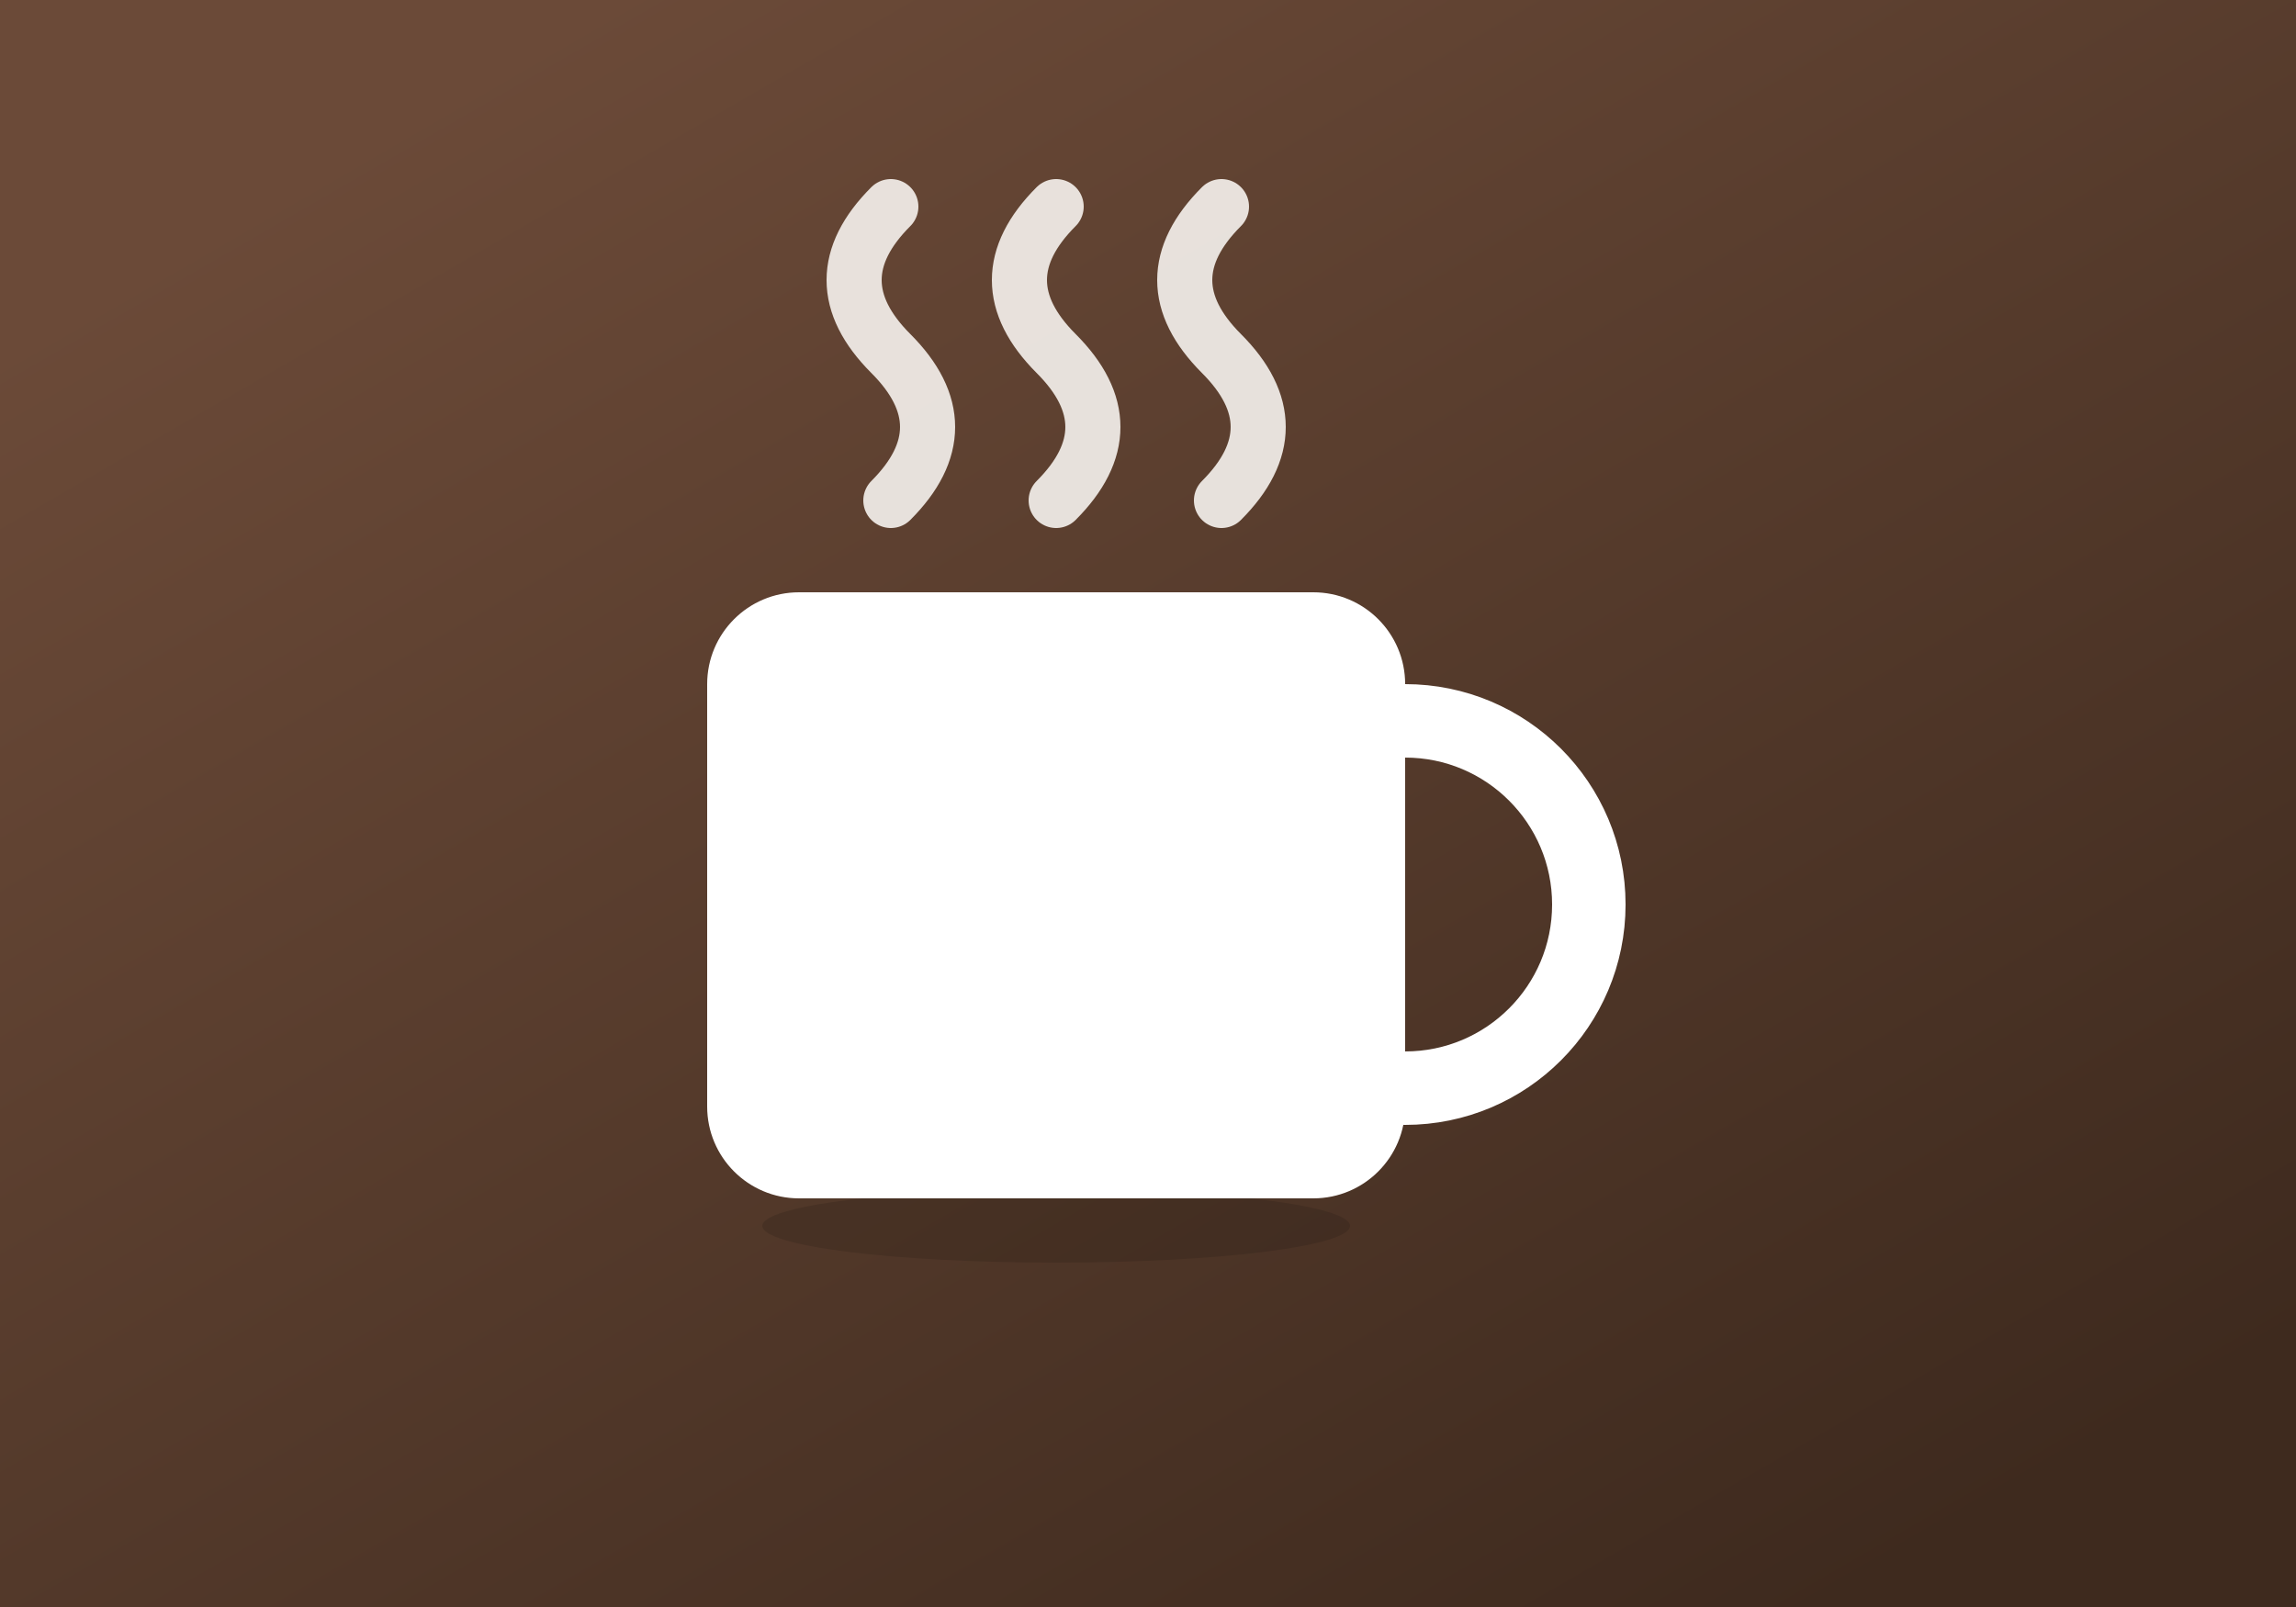
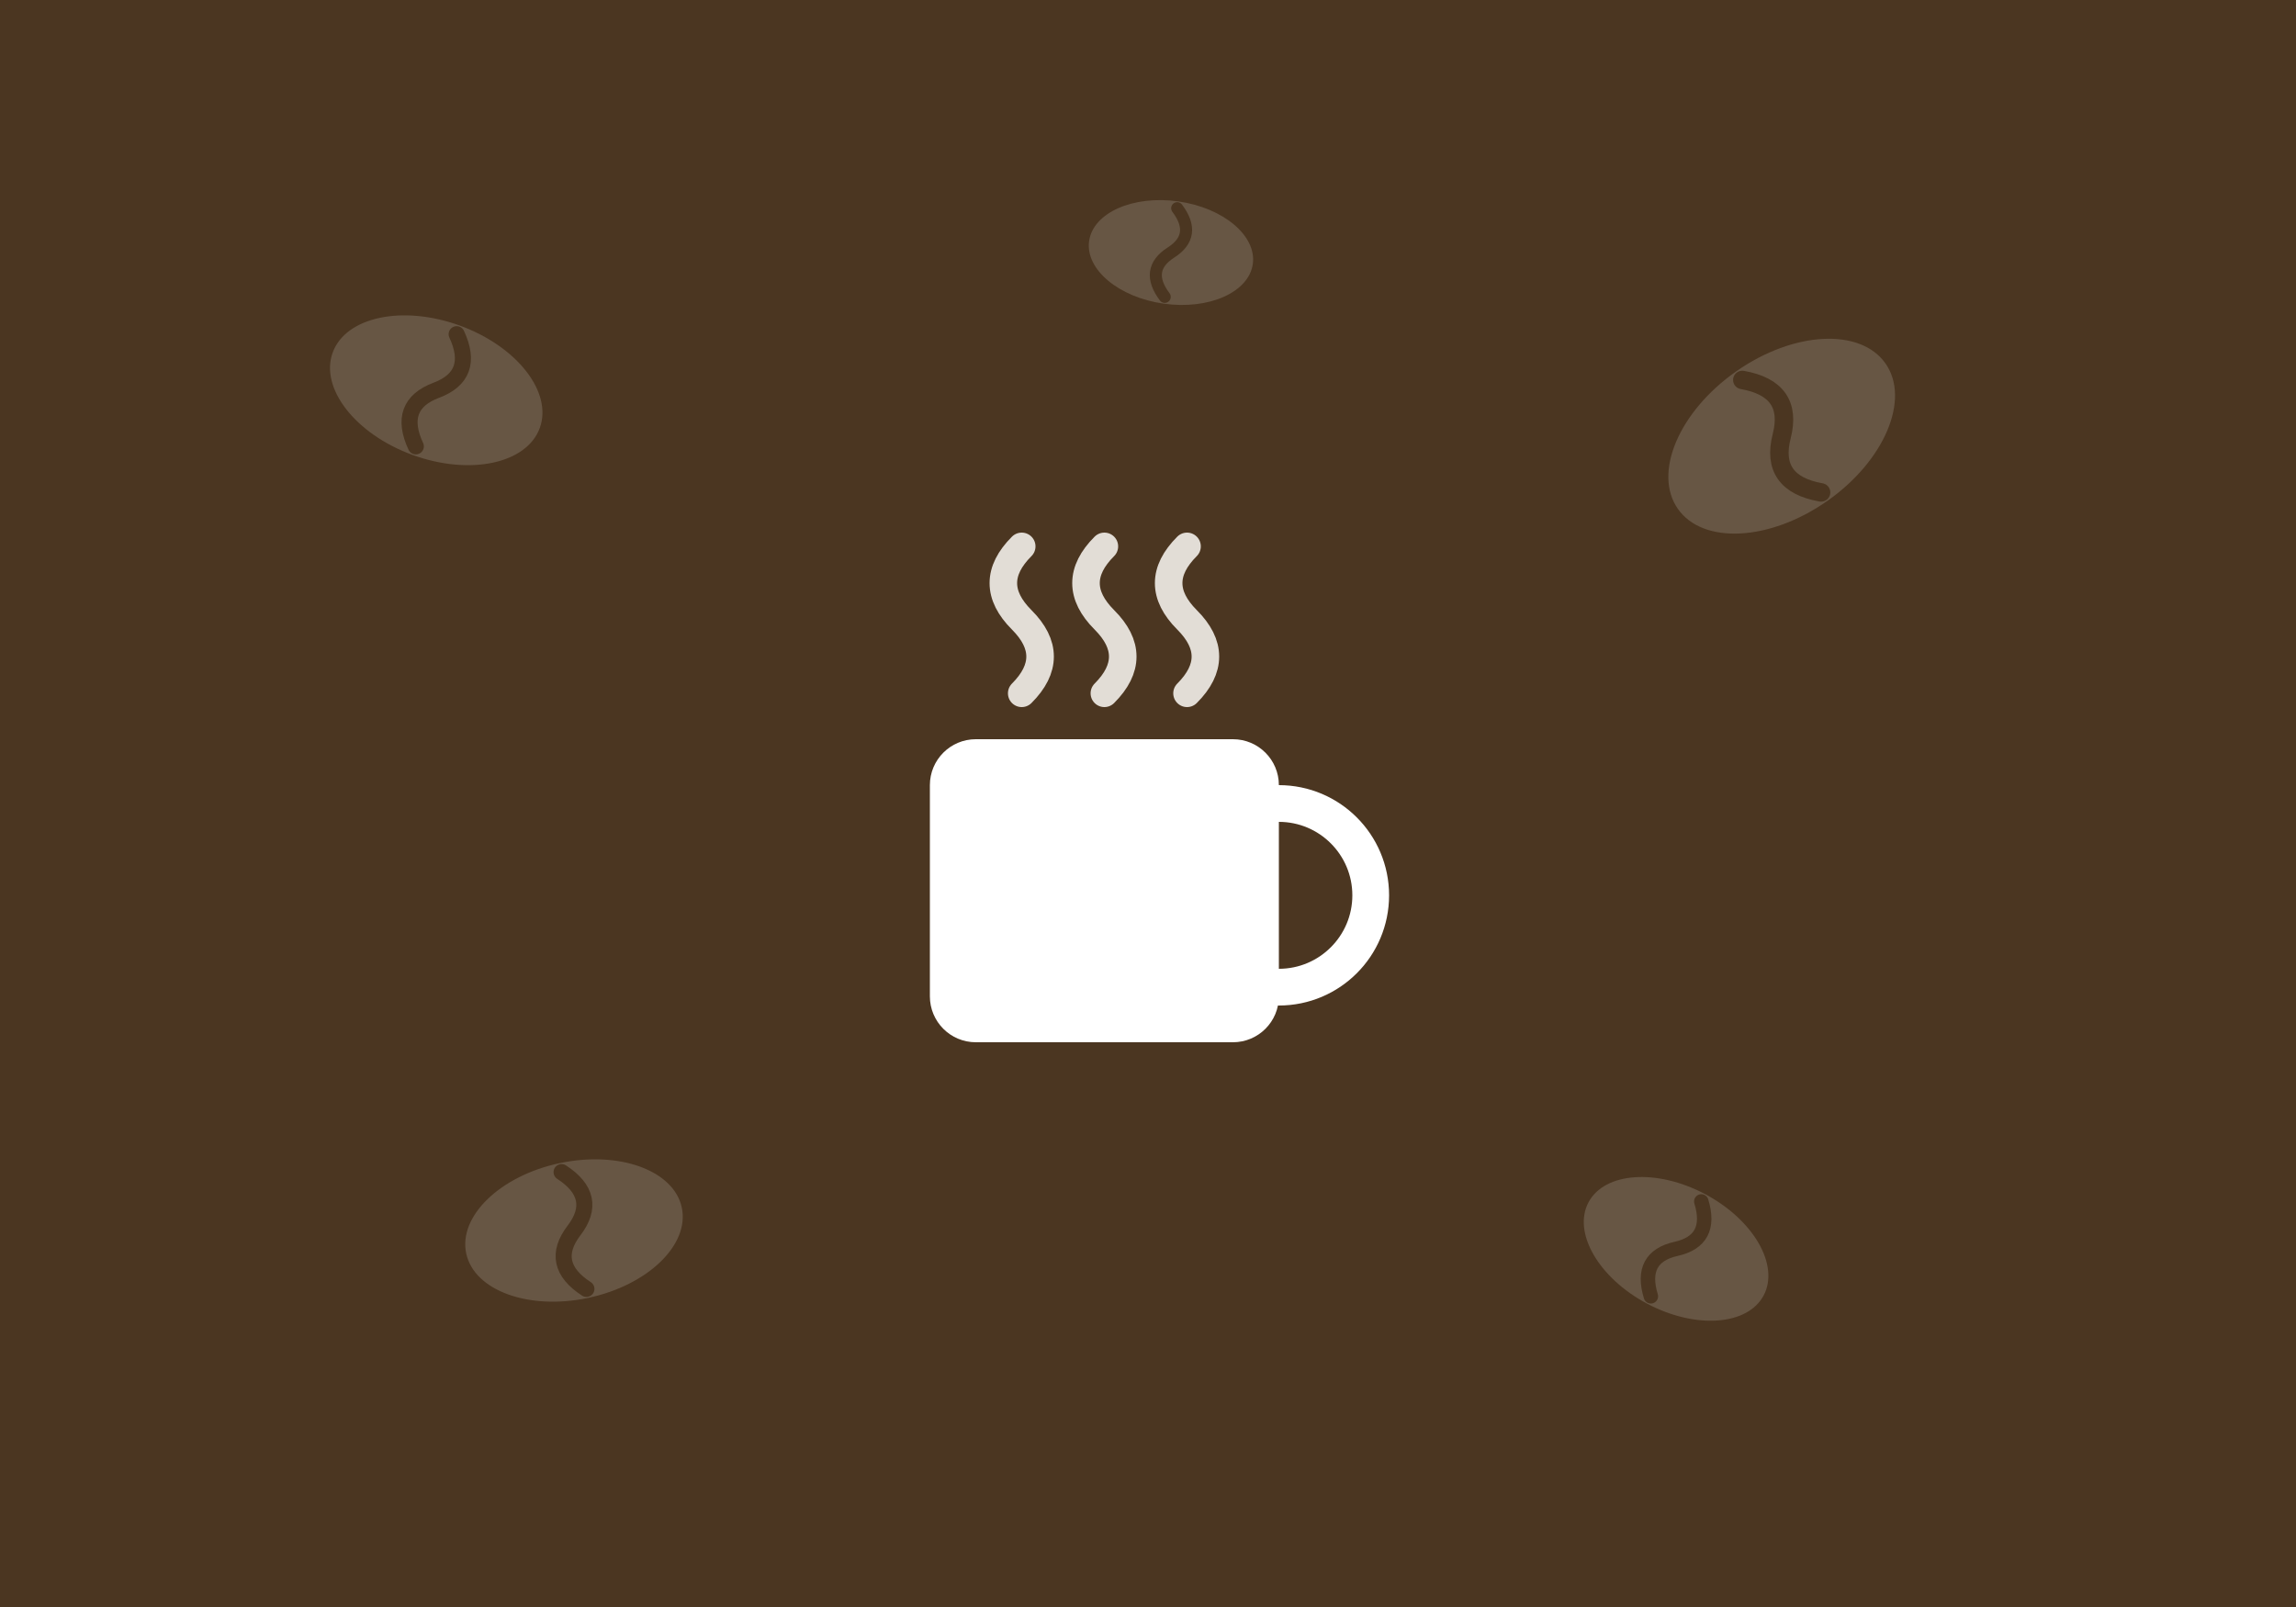
<svg xmlns="http://www.w3.org/2000/svg" viewBox="0 0 500 350">
-   <defs>
-     <linearGradient id="bg" x1="15%" y1="10%" x2="85%" y2="95%">
-       <stop offset="0%" stop-color="#6B4A38" />
-       <stop offset="100%" stop-color="#3E2A1E" />
-     </linearGradient>
-   </defs>
-   <rect x="0" y="0" width="500" height="350" fill="url(#bg)" />
-   <g transform="translate(0,-87) scale(2.0)">
-     <ellipse cx="115" cy="177" rx="32" ry="4" fill="#000000" opacity="0.12" />
-     <rect x="77" y="108" width="76" height="66" rx="10" fill="#FFFFFF" />
-     <path d="M153 122 a19 19 0 0 1 0 40" stroke="#FFFFFF" stroke-width="8" fill="none" stroke-linecap="round" />
-     <g stroke="#F3EFEA" stroke-width="6" stroke-linecap="round" fill="none" opacity="0.92">
-       <path d="M97 98 q8 -8 0 -16 q-8 -8 0 -16" />
-       <path d="M115 98 q8 -8 0 -16 q-8 -8 0 -16" />
-       <path d="M133 98 q8 -8 0 -16 q-8 -8 0 -16" />
+   <rect x="0" y="0" width="500" height="350" fill="#4B3621" />
+   <g fill="#FFFFFF" opacity="0.16">
+     <g transform="translate(95,85) rotate(20)">
+       <ellipse cx="0" cy="0" rx="24" ry="15" />
+       <path d="M0 -13 Q7 -6 0 0 Q-7 6 0 13" stroke="#4B3621" stroke-width="3.5" fill="none" stroke-linecap="round" />
+     </g>
+     <g transform="translate(388,95) rotate(-35) scale(1.15)">
+       <ellipse cx="0" cy="0" rx="24" ry="15" />
+       <path d="M0 -13 Q7 -6 0 0 Q-7 6 0 13" stroke="#4B3621" stroke-width="3.5" fill="none" stroke-linecap="round" />
+     </g>
+     <g transform="translate(125,268) rotate(-12)">
+       <ellipse cx="0" cy="0" rx="24" ry="15" />
+       <path d="M0 -13 Q7 -6 0 0 Q-7 6 0 13" stroke="#4B3621" stroke-width="3.5" fill="none" stroke-linecap="round" />
+     </g>
+     <g transform="translate(365,272) rotate(28) scale(0.9)">
+       <ellipse cx="0" cy="0" rx="24" ry="15" />
+       <path d="M0 -13 Q7 -6 0 0 Q-7 6 0 13" stroke="#4B3621" stroke-width="3.5" fill="none" stroke-linecap="round" />
+     </g>
+     <g transform="translate(255,55) rotate(8) scale(0.75)">
+       <ellipse cx="0" cy="0" rx="24" ry="15" />
+       <path d="M0 -13 Q7 -6 0 0 Q-7 6 0 13" stroke="#4B3621" stroke-width="3.5" fill="none" stroke-linecap="round" />
    </g>
  </g>
+   <g transform="translate(202.5,161)" fill="#FFFFFF">
+     <rect x="0" y="0" width="76" height="66" rx="10" />
+     <path d="M76 14 a19 19 0 0 1 0 40" stroke="#FFFFFF" stroke-width="8" fill="none" stroke-linecap="round" />
+   </g>
+   <g transform="translate(202.5,161)" stroke="#F3EFEA" stroke-width="6" stroke-linecap="round" fill="none" opacity="0.9">
+     <path d="M20 -10 q8 -8 0 -16 q-8 -8 0 -16" />
+     <path d="M38 -10 q8 -8 0 -16 q-8 -8 0 -16" />
+     <path d="M56 -10 q8 -8 0 -16 q-8 -8 0 -16" />
+   </g>
</svg>
